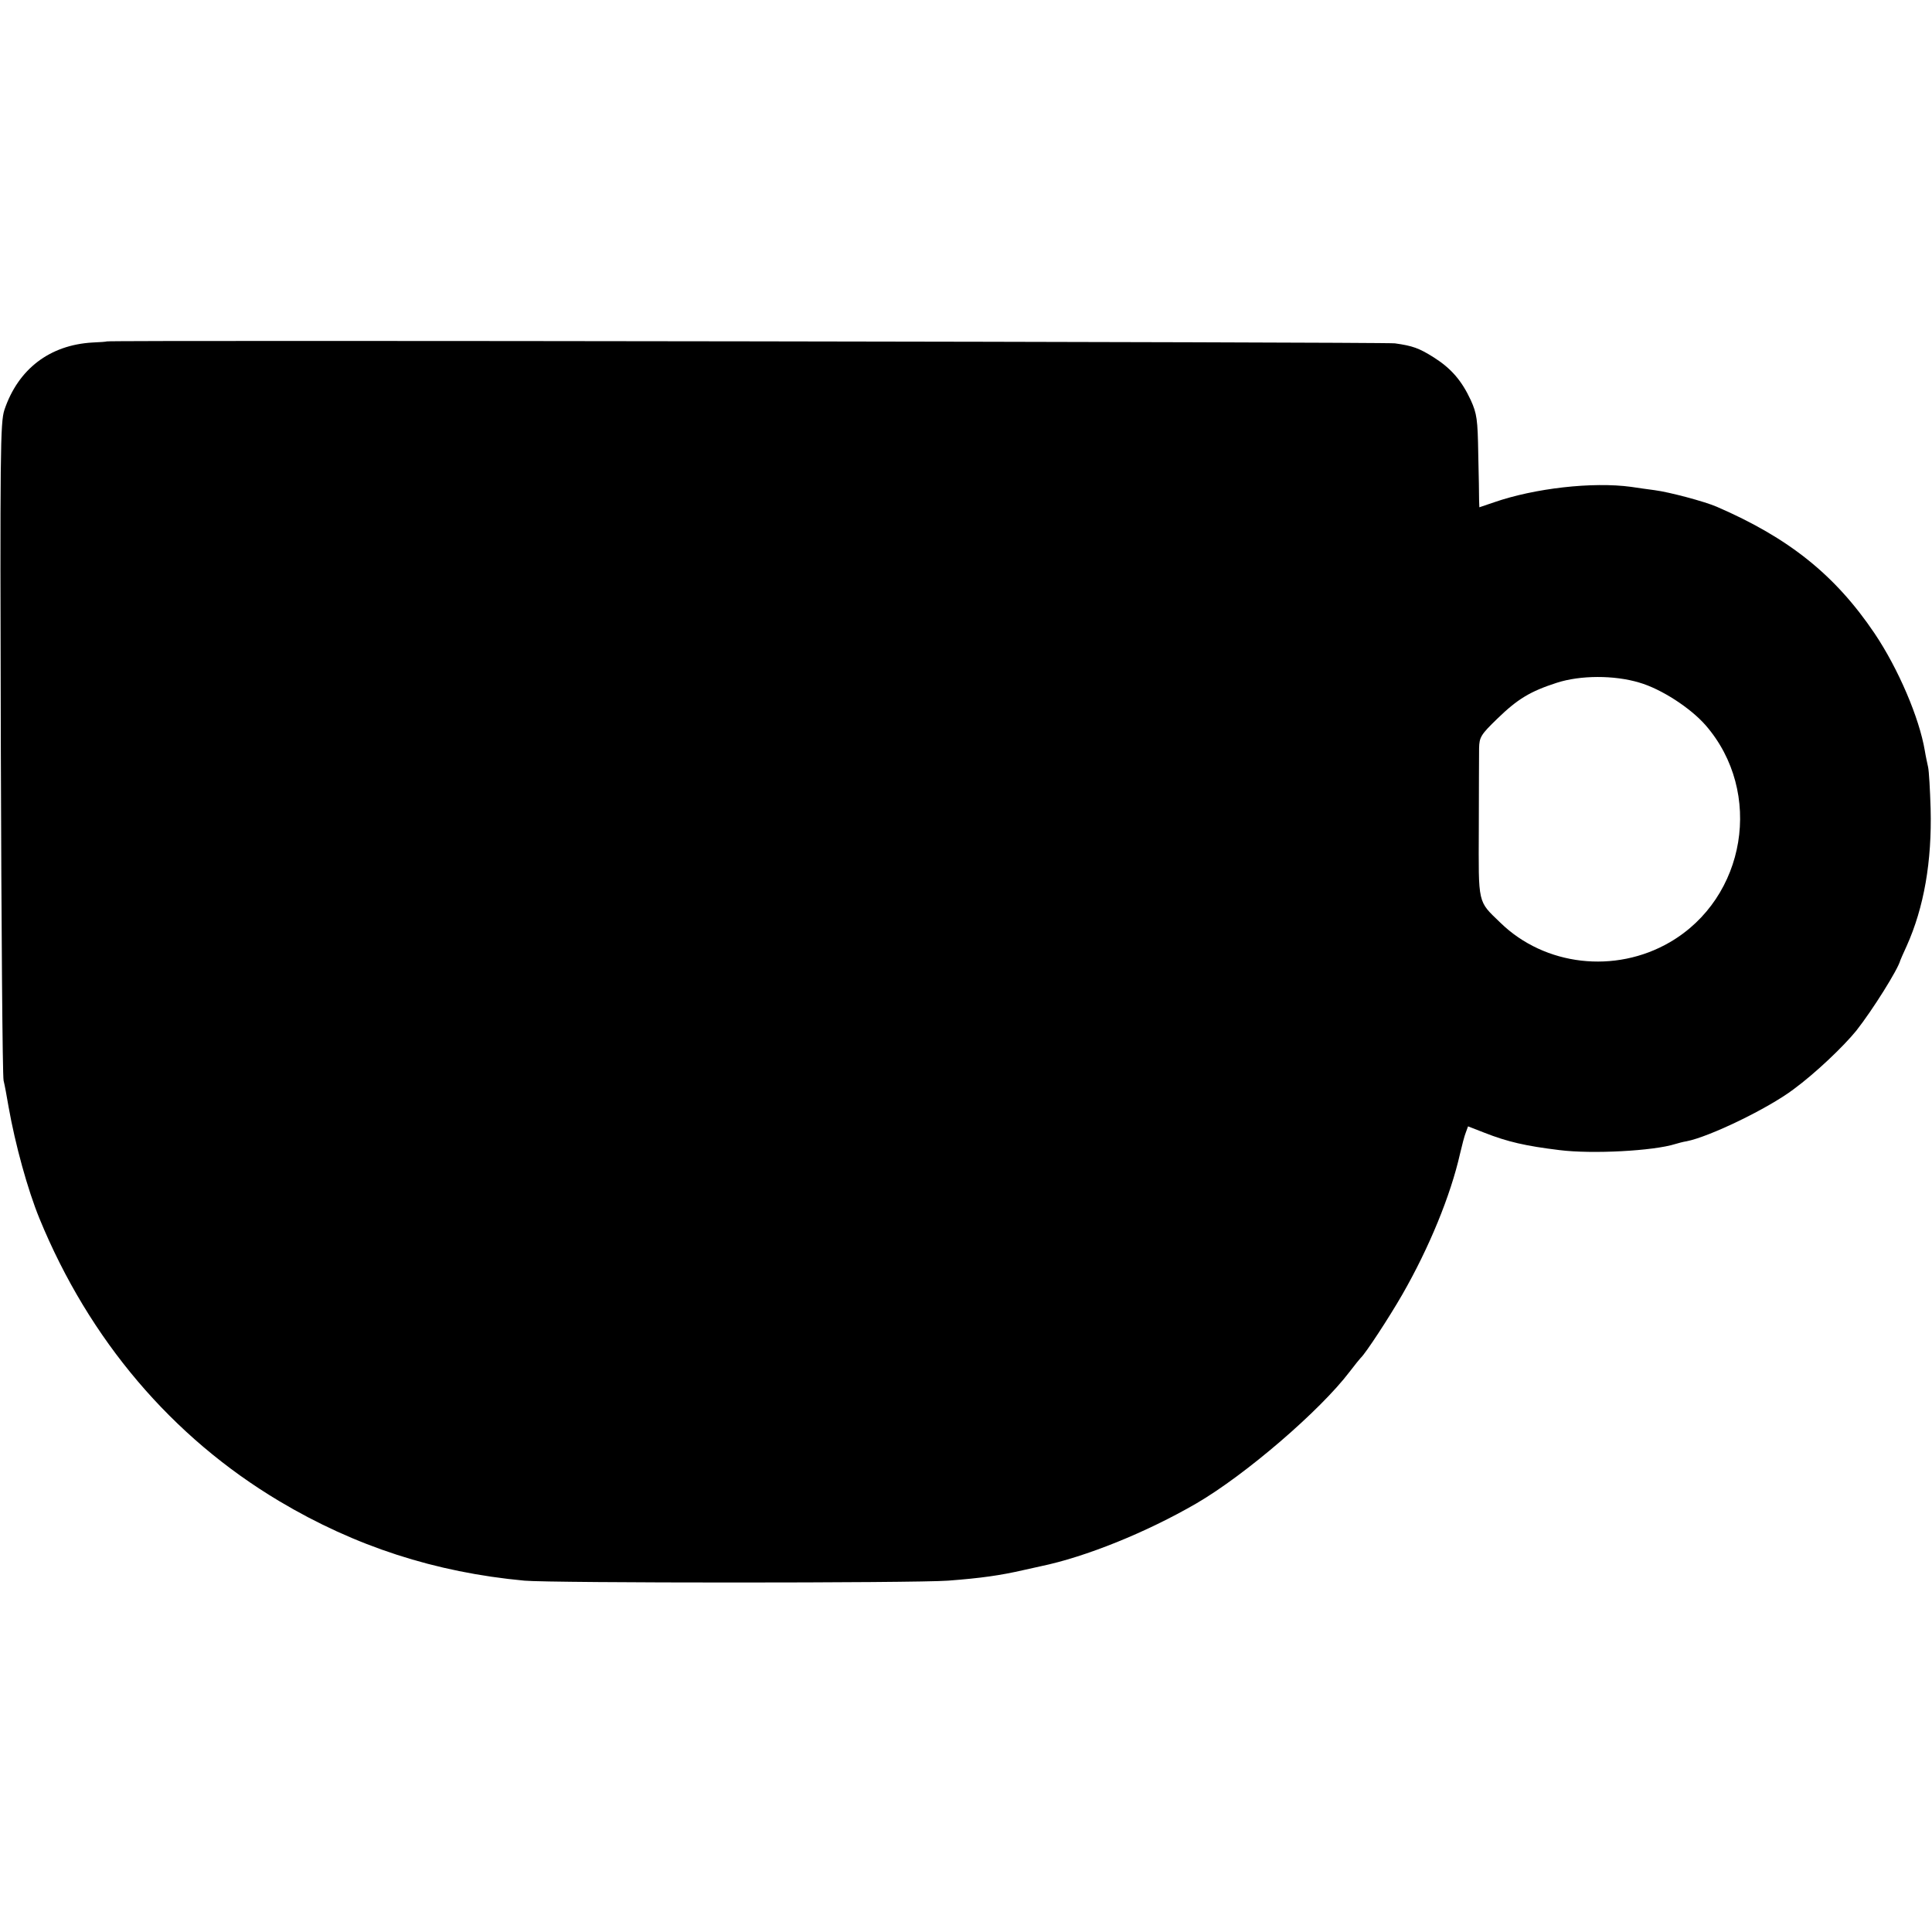
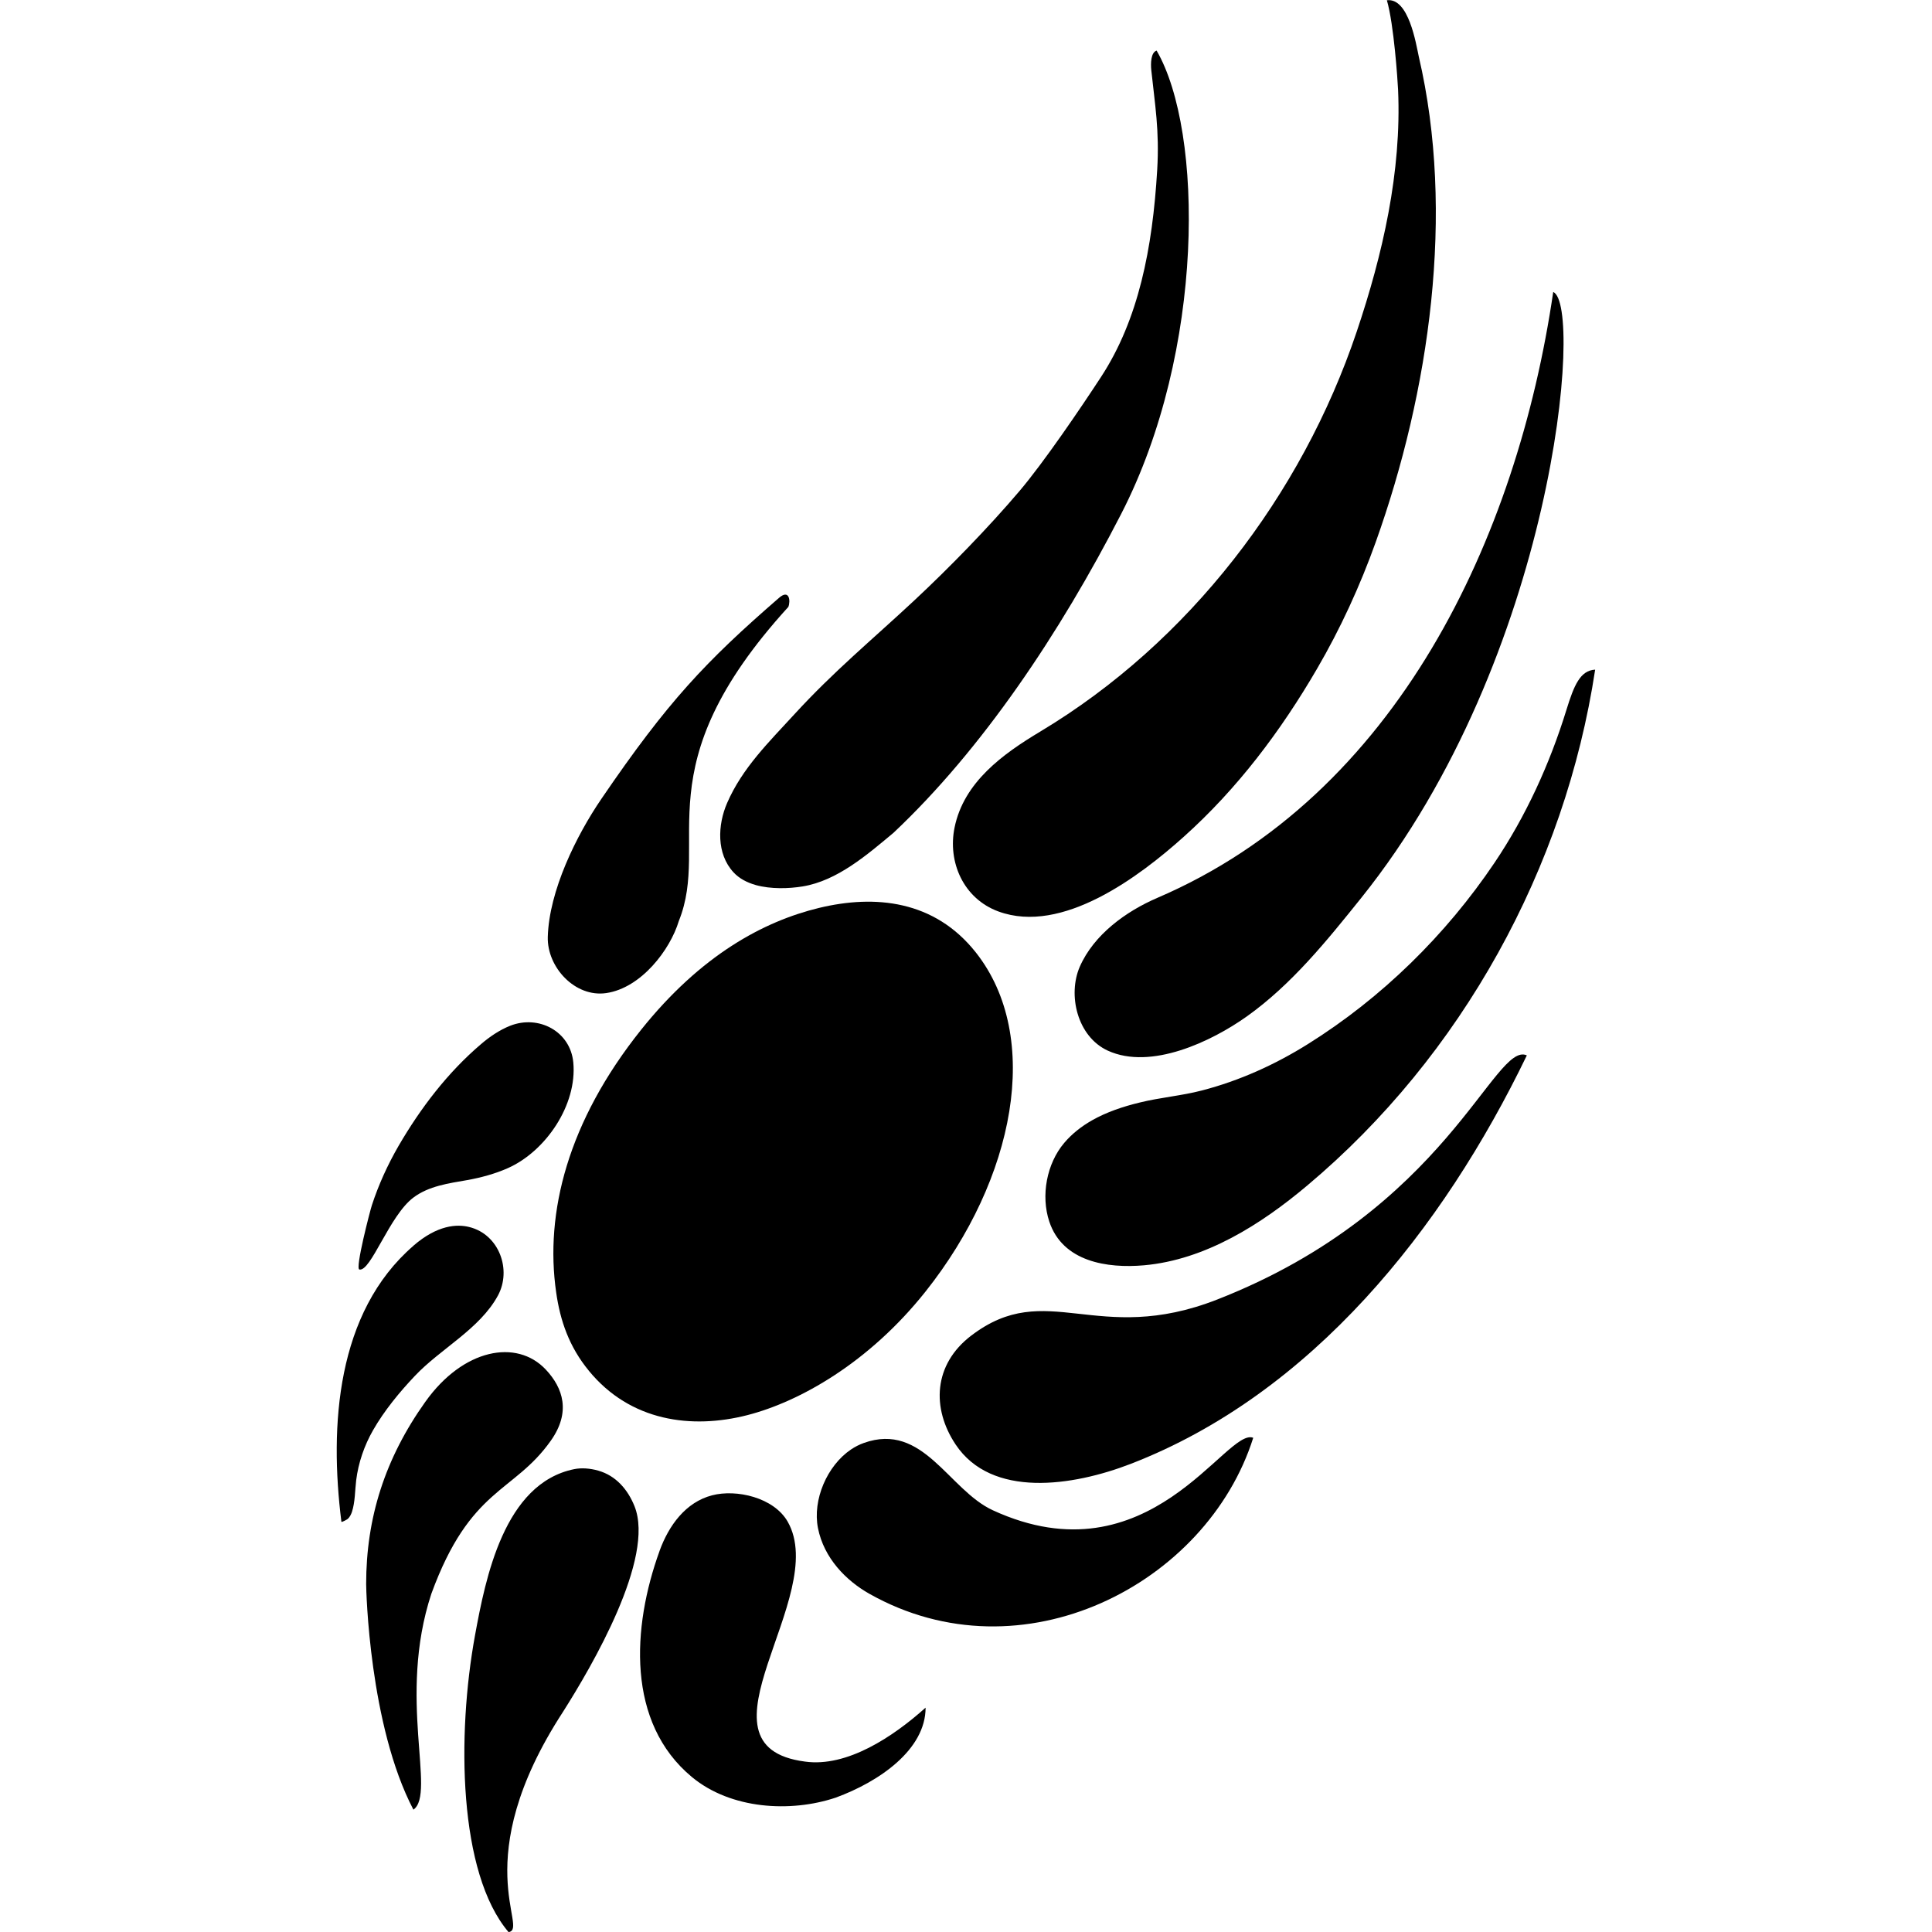
- <svg xmlns="http://www.w3.org/2000/svg" version="1.0" width="700pt" height="700pt" viewBox="0 0 700 700" preserveAspectRatio="xMidYMid meet">
-   <g transform="translate(0,700) scale(0.1,-0.1)" fill="#000000" stroke="none">
-     <path d="M387 5763 c-1 -1 -24 -3 -52 -4 -155 -9 -269 -96 -319 -244 -15 -46 -16 -145 -13 -1225 2 -646 6 -1188 10 -1205 4 -16 12 -59 18 -95 24 -136 69 -300 112 -405 180 -439 480 -792 869 -1024 275 -164 565 -258 888 -288 97 -9 1416 -9 1535 0 119 9 189 19 272 38 27 6 55 12 63 14 164 34 384 123 565 228 177 103 448 336 555 477 19 25 37 47 40 50 17 15 104 148 151 230 97 169 175 359 209 510 7 30 16 65 21 77 l8 22 59 -23 c84 -33 149 -48 272 -63 119 -15 341 -3 420 22 10 3 28 8 41 10 82 16 294 118 387 188 79 58 181 155 228 213 59 75 151 222 159 254 1 3 11 26 23 52 63 140 92 307 87 498 -2 69 -6 136 -9 150 -3 14 -9 41 -12 60 -20 119 -96 297 -182 425 -143 212 -311 346 -572 459 -44 19 -171 53 -225 60 -22 3 -60 8 -85 12 -140 19 -350 -5 -497 -56 l-53 -18 -1 26 c0 15 -1 90 -3 167 -2 126 -5 146 -27 195 -33 71 -71 115 -134 155 -54 34 -77 42 -141 51 -35 5 -4663 12 -4667 7z m5552 -1236 c80 -23 186 -92 241 -155 210 -242 147 -625 -130 -786 -198 -115 -453 -86 -614 71 -83 80 -79 64 -78 341 0 136 1 267 1 291 1 40 6 49 66 107 73 71 119 99 215 130 86 28 209 28 299 1z" />
+ <svg xmlns="http://www.w3.org/2000/svg" width="53.673mm" height="53.673mm" viewBox="0 0 53.673 53.673" version="1.1" id="svg39">
+   <defs id="defs33" />
+   <g id="layer1" transform="translate(-13.98549,-3.432569)">
+     <g id="g4553" transform="translate(9.356575)" style="fill:#000000">
+       <path d="m 31.614,40.535 c 2.096,-1.599 3.483,0.311 6.832,-1.001 6.383,-2.496 7.697,-7.191 8.6,-6.782 -2.332,4.833 -5.98,9.405 -11.003,11.348 -1.615,0.624 -3.866,0.962 -4.866,-0.538 -0.667,-1 -0.625,-2.219 0.436,-3.027 m 3.347,-5.975 c 0.413,-0.235 0.874,-0.388 1.335,-0.499 0.568,-0.14 1.161,-0.187 1.724,-0.334 1.045,-0.271 2.035,-0.719 2.948,-1.291 2.051,-1.282 3.832,-3.032 5.181,-5.035 0.871,-1.293 1.535,-2.744 1.999,-4.251 0.21,-0.678 0.381,-1.092 0.797,-1.114 -0.833,5.5 -3.699,10.722 -7.999,14.332 -1.277,1.075 -2.828,2.065 -4.536,2.216 -1.015,0.089 -2.258,-0.093 -2.63,-1.216 -0.239,-0.72 -0.072,-1.61 0.414,-2.183 0.218,-0.257 0.48,-0.461 0.766,-0.624 m -9.34,-6.543 c -0.238,-0.067 -0.453,-0.179 -0.612,-0.351 -0.48,-0.519 -0.441,-1.32 -0.179,-1.924 0.424,-0.978 1.164,-1.696 1.87,-2.467 1.097,-1.197 2.139,-2.052 3.327,-3.159 0.967,-0.902 2.063,-2.026 2.923,-3.039 0.675,-0.794 1.703,-2.307 2.271,-3.177 1.039,-1.591 1.429,-3.568 1.558,-5.746 0.066,-1.105 -0.064,-1.819 -0.165,-2.782 -0.016,-0.166 -0.016,-0.482 0.149,-0.535 1.304,2.25 1.348,8.335 -0.982,12.867 -1.703,3.316 -3.863,6.542 -6.328,8.864 -0.723,0.603 -1.56,1.332 -2.522,1.489 -0.381,0.063 -0.883,0.08 -1.31,-0.039 m -4.281,-2.396 c 1.844,-2.705 2.895,-3.813 4.936,-5.584 0.281,-0.243 0.323,0.08 0.256,0.254 -4.075,4.47 -2.14,6.491 -3.043,8.727 -0.24,0.799 -1.045,1.858 -2.013,2.001 -0.866,0.129 -1.649,-0.716 -1.627,-1.557 0.035,-1.284 0.794,-2.821 1.491,-3.841 m -2.533,6.305 c 0.785,-0.308 1.67,0.152 1.751,1.022 0.11,1.178 -0.763,2.464 -1.817,2.934 -0.353,0.157 -0.75,0.265 -1.13,0.333 -0.513,0.089 -1.067,0.163 -1.495,0.485 -0.667,0.499 -1.183,2.067 -1.502,1.999 -0.121,-0.025 0.298,-1.633 0.347,-1.783 0.188,-0.576 0.441,-1.13 0.744,-1.654 0.612,-1.051 1.362,-2.035 2.291,-2.826 0.231,-0.198 0.51,-0.391 0.811,-0.51 m -2.691,6.112 c 0.665,-0.577 1.21,-0.606 1.553,-0.519 0.833,0.207 1.182,1.193 0.794,1.905 -0.505,0.929 -1.59,1.473 -2.303,2.227 -0.427,0.45 -0.858,0.973 -1.166,1.514 -0.242,0.422 -0.408,0.904 -0.468,1.389 -0.035,0.286 -0.028,0.604 -0.118,0.879 -0.024,0.071 -0.06,0.144 -0.116,0.195 -0.011,0.011 -0.174,0.104 -0.177,0.077 -0.334,-2.666 -0.138,-5.815 2.001,-7.665 m 0.333,4.332 c 1.048,-1.473 2.534,-1.753 3.342,-0.896 0.486,0.516 0.703,1.186 0.143,1.977 -1.031,1.462 -2.236,1.291 -3.319,4.252 -0.952,2.887 0.138,5.553 -0.499,6 -1.227,-2.34 -1.313,-6.099 -1.313,-6.267 0,-1.833 0.518,-3.483 1.646,-5.067 m 4.803,1.916 c 0.49,0.138 0.821,0.526 1.006,0.987 0.577,1.44 -1.182,4.447 -1.988,5.716 -2.686,4.13 -0.927,6.036 -1.511,6.116 -1.397,-1.644 -1.437,-5.484 -0.932,-8.243 0.292,-1.591 0.808,-4.222 2.755,-4.618 0.201,-0.041 0.438,-0.024 0.67,0.041 m 1.701,2.233 c 0.257,-0.711 0.728,-1.357 1.461,-1.547 0.673,-0.176 1.713,0.058 2.099,0.731 1.191,2.085 -2.831,6.236 0.48,6.666 1.167,0.165 2.451,-0.689 3.352,-1.498 0,1.167 -1.287,2.057 -2.498,2.5 -1.26,0.421 -2.914,0.322 -3.992,-0.571 -1.828,-1.513 -1.666,-4.168 -0.902,-6.279 m 5.322,-2.824 c 0.111,-0.074 0.229,-0.135 0.353,-0.179 1.652,-0.592 2.354,1.302 3.584,1.869 4.354,2.004 6.488,-2.321 7.235,-2.013 -1.288,4.074 -6.427,6.727 -10.667,4.332 -0.648,-0.367 -1.26,-0.99 -1.425,-1.823 -0.155,-0.785 0.251,-1.735 0.92,-2.186 m 5.259,-19.945 c 4.125,-2.474 7.259,-6.564 8.787,-11.105 0.723,-2.147 1.251,-4.444 1.15,-6.724 -0.011,-0.243 -0.115,-1.814 -0.311,-2.485 0.604,-0.078 0.807,1.197 0.887,1.568 1.012,4.338 0.301,9.294 -1.196,13.482 -0.435,1.216 -0.981,2.407 -1.632,3.523 -1.007,1.729 -2.209,3.328 -3.703,4.667 -1.222,1.097 -3.375,2.726 -5.148,2.074 -0.971,-0.356 -1.415,-1.371 -1.218,-2.333 0.257,-1.262 1.346,-2.045 2.383,-2.666 m 3.248,4.622 c 6.658,-2.853 10,-10 11,-16.832 0.843,0.344 0.047,10.125 -5.333,16.832 -0.951,1.185 -1.936,2.41 -3.185,3.297 -0.97,0.689 -2.657,1.497 -3.857,0.946 -0.85,-0.391 -1.117,-1.55 -0.778,-2.33 0.389,-0.89 1.282,-1.539 2.154,-1.913" id="Rays" style="fill:#000000;fill-opacity:1;stroke-width:0.353" />
+       <path d="m 20.986,41.512 c 1.156,1.412 2.862,1.63 4.403,1.235 1.445,-0.37 3.377,-1.451 4.954,-3.436 2.485,-3.129 3.247,-7.067 1.4,-9.413 -1.153,-1.462 -2.81,-1.616 -4.359,-1.243 -1.535,0.372 -3.281,1.304 -4.947,3.389 -2.034,2.547 -2.677,5.078 -2.357,7.293 0.111,0.786 0.362,1.514 0.907,2.175" id="Centre" style="fill:#000000;fill-opacity:1;fill-rule:evenodd;stroke-width:0.353" />
+     </g>
  </g>
</svg>
